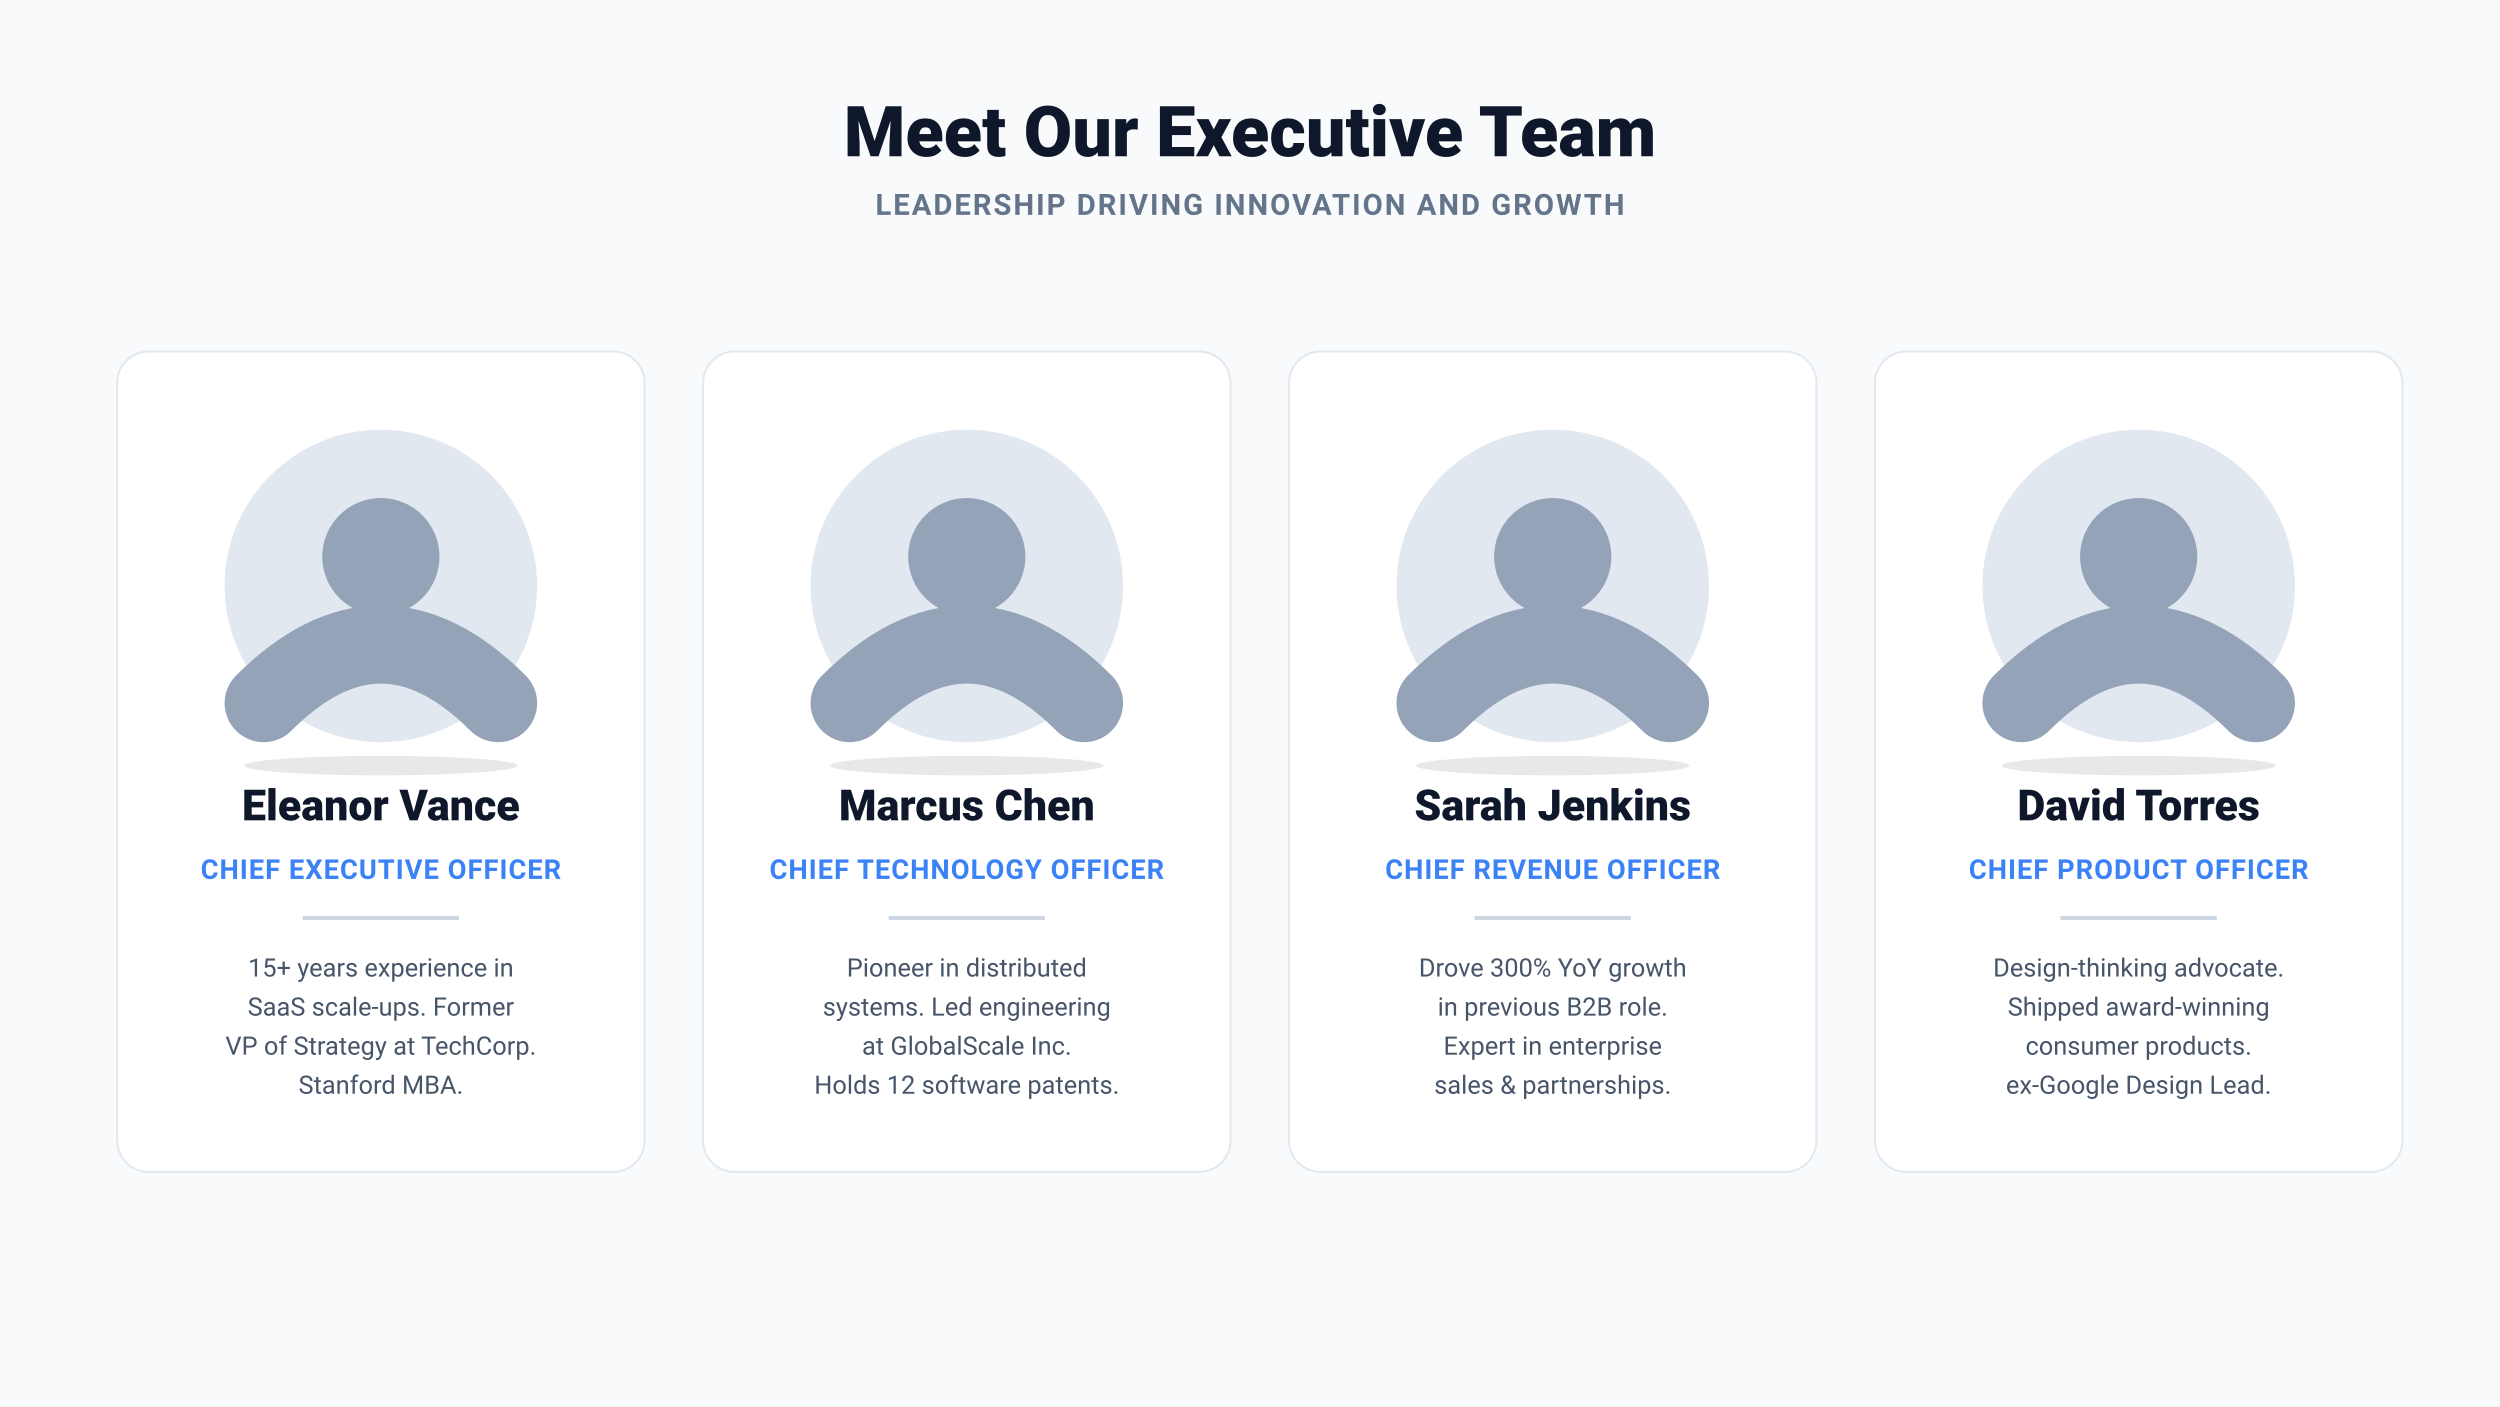
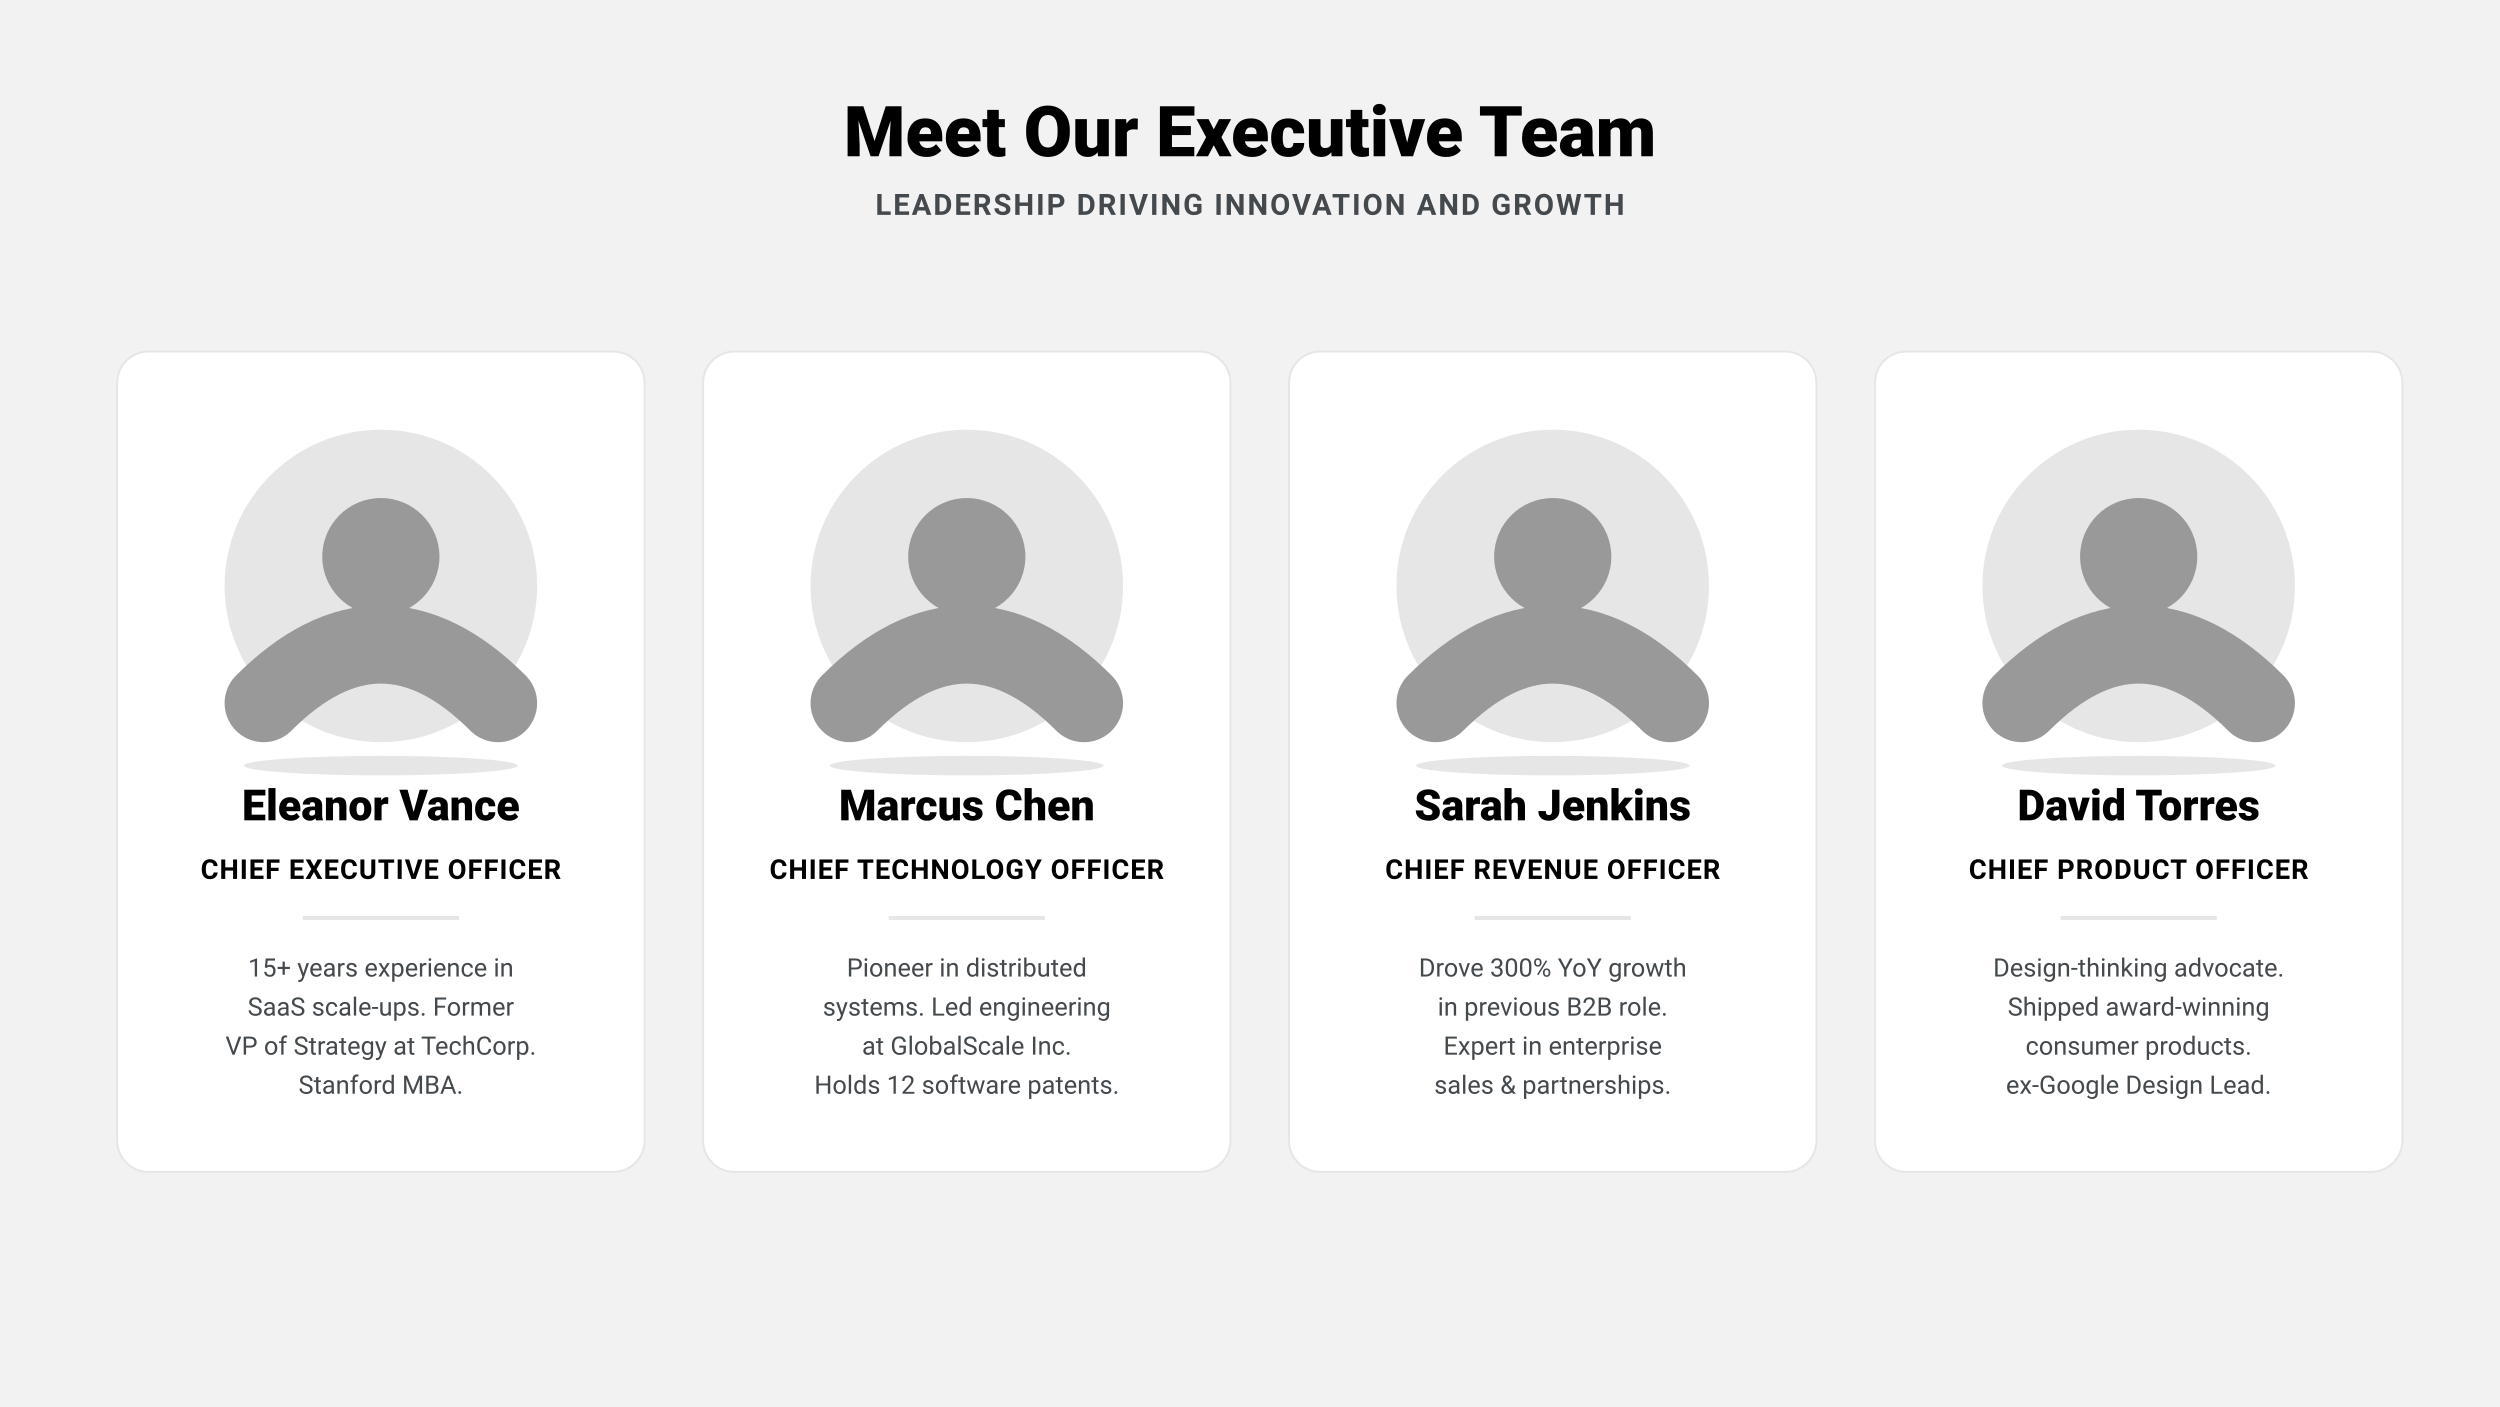
<svg xmlns="http://www.w3.org/2000/svg" viewBox="0 0 1280 720" width="1280" height="720">
  <defs>
    <filter id="cardShadow" x="-10%" y="-10%" width="120%" height="120%">
      <feGaussianBlur in="SourceAlpha" stdDeviation="6" />
      <feOffset dx="0" dy="4" />
      <feFlood flood-color="#0F172A" flood-opacity="0.05" />
      <feComposite in2="SourceAlpha" operator="in" />
      <feMerge>
        <feMergeNode />
        <feMergeNode in="SourceGraphic" />
      </feMerge>
    </filter>
    <clipPath id="circleClip">
      <circle cx="80" cy="80" r="80" />
    </clipPath>
  </defs>
-   <rect width="1280" height="720" fill="#F8FAFC" />
-   <text x="640" y="80" font-family="Roboto, -apple-system, BlinkMacSystemFont, 'Segoe UI', sans-serif" font-size="36" font-weight="800" fill="#0F172A" text-anchor="middle">Meet Our Executive Team</text>
-   <text x="640" y="110" font-family="Roboto, -apple-system, BlinkMacSystemFont, 'Segoe UI', sans-serif" font-size="15" font-weight="600" fill="#64748B" letter-spacing="1" text-anchor="middle">LEADERSHIP DRIVING INNOVATION AND GROWTH</text>
+   <rect width="1280" height="720" fill="#F2F2F2" />
+   <text x="640" y="80" font-family="Roboto, -apple-system, BlinkMacSystemFont, 'Segoe UI', sans-serif" font-size="36" font-weight="800" fill="#000000" text-anchor="middle">Meet Our Executive Team</text>
+   <text x="640" y="110" font-family="Roboto, -apple-system, BlinkMacSystemFont, 'Segoe UI', sans-serif" font-size="15" font-weight="600" fill="#44494D" letter-spacing="1" text-anchor="middle">LEADERSHIP DRIVING INNOVATION AND GROWTH</text>
  <g transform="translate(60, 180)">
    <g transform="translate(0, 0)">
-       <rect width="270" height="420" rx="16" fill="#FFFFFF" stroke="#E2E8F0" stroke-width="1" filter="url(#cardShadow)" />
+       <rect width="270" height="420" rx="16" fill="#FFFFFF" stroke="#E6E6E6" stroke-width="1" filter="url(#cardShadow)" />
      <g transform="translate(55, 40)">
-         <ellipse cx="80" cy="172" rx="70" ry="5" fill="#0F172A" opacity="0.10" />
-         <circle cx="80" cy="80" r="80" fill="#E2E8F0" />
-         <circle cx="80" cy="65" r="30" fill="#94A3B8" />
-         <path d="M 20 140 Q 80 80 140 140" fill="none" stroke="#94A3B8" stroke-width="40" stroke-linecap="round" />
+         <ellipse cx="80" cy="172" rx="70" ry="5" fill="#000000" opacity="0.10" />
+         <circle cx="80" cy="80" r="80" fill="#E6E6E6" />
+         <circle cx="80" cy="65" r="30" fill="#999999" />
+         <path d="M 20 140 Q 80 80 140 140" fill="none" stroke="#999999" stroke-width="40" stroke-linecap="round" />
      </g>
-       <text x="135" y="240" font-family="Roboto, -apple-system, BlinkMacSystemFont, sans-serif" font-size="22" font-weight="800" fill="#0F172A" text-anchor="middle">Eleanor Vance</text>
-       <text x="135" y="270" font-family="Roboto, -apple-system, BlinkMacSystemFont, sans-serif" font-size="14" font-weight="700" fill="#3B82F6" letter-spacing="0.5" text-anchor="middle">CHIEF EXECUTIVE OFFICER</text>
-       <line x1="95" y1="290" x2="175" y2="290" stroke="#CBD5E1" stroke-width="2" />
-       <text x="135" y="320" font-family="Roboto, -apple-system, BlinkMacSystemFont, sans-serif" font-size="13" fill="#475569" text-anchor="middle">
+       <text x="135" y="240" font-family="Roboto, -apple-system, BlinkMacSystemFont, sans-serif" font-size="22" font-weight="800" fill="#000000" text-anchor="middle">Eleanor Vance</text>
+       <text x="135" y="270" font-family="Roboto, -apple-system, BlinkMacSystemFont, sans-serif" font-size="14" font-weight="700" fill="#000000" letter-spacing="0.5" text-anchor="middle">CHIEF EXECUTIVE OFFICER</text>
+       <line x1="95" y1="290" x2="175" y2="290" stroke="#E6E6E6" stroke-width="2" />
+       <text x="135" y="320" font-family="Roboto, -apple-system, BlinkMacSystemFont, sans-serif" font-size="13" fill="#44494D" text-anchor="middle">
        <tspan>15+ years experience in</tspan>
      </text>
-       <text x="135" y="340" font-family="Roboto, -apple-system, BlinkMacSystemFont, sans-serif" font-size="13" fill="#475569" text-anchor="middle">
+       <text x="135" y="340" font-family="Roboto, -apple-system, BlinkMacSystemFont, sans-serif" font-size="13" fill="#44494D" text-anchor="middle">
        <tspan>SaaS scale-ups. Former</tspan>
      </text>
-       <text x="135" y="360" font-family="Roboto, -apple-system, BlinkMacSystemFont, sans-serif" font-size="13" fill="#475569" text-anchor="middle">
+       <text x="135" y="360" font-family="Roboto, -apple-system, BlinkMacSystemFont, sans-serif" font-size="13" fill="#44494D" text-anchor="middle">
        <tspan>VP of Strategy at TechCorp.</tspan>
      </text>
-       <text x="135" y="380" font-family="Roboto, -apple-system, BlinkMacSystemFont, sans-serif" font-size="13" fill="#475569" text-anchor="middle">
+       <text x="135" y="380" font-family="Roboto, -apple-system, BlinkMacSystemFont, sans-serif" font-size="13" fill="#44494D" text-anchor="middle">
        <tspan>Stanford MBA.</tspan>
      </text>
    </g>
    <g transform="translate(300, 0)">
-       <rect width="270" height="420" rx="16" fill="#FFFFFF" stroke="#E2E8F0" stroke-width="1" filter="url(#cardShadow)" />
+       <rect width="270" height="420" rx="16" fill="#FFFFFF" stroke="#E6E6E6" stroke-width="1" filter="url(#cardShadow)" />
      <g transform="translate(55, 40)">
-         <ellipse cx="80" cy="172" rx="70" ry="5" fill="#0F172A" opacity="0.10" />
-         <circle cx="80" cy="80" r="80" fill="#E2E8F0" />
-         <circle cx="80" cy="65" r="30" fill="#94A3B8" />
-         <path d="M 20 140 Q 80 80 140 140" fill="none" stroke="#94A3B8" stroke-width="40" stroke-linecap="round" />
+         <ellipse cx="80" cy="172" rx="70" ry="5" fill="#000000" opacity="0.10" />
+         <circle cx="80" cy="80" r="80" fill="#E6E6E6" />
+         <circle cx="80" cy="65" r="30" fill="#999999" />
+         <path d="M 20 140 Q 80 80 140 140" fill="none" stroke="#999999" stroke-width="40" stroke-linecap="round" />
      </g>
-       <text x="135" y="240" font-family="Roboto, -apple-system, BlinkMacSystemFont, sans-serif" font-size="22" font-weight="800" fill="#0F172A" text-anchor="middle">Marcus Chen</text>
-       <text x="135" y="270" font-family="Roboto, -apple-system, BlinkMacSystemFont, sans-serif" font-size="14" font-weight="700" fill="#3B82F6" letter-spacing="0.5" text-anchor="middle">CHIEF TECHNOLOGY OFFICER</text>
-       <line x1="95" y1="290" x2="175" y2="290" stroke="#CBD5E1" stroke-width="2" />
-       <text x="135" y="320" font-family="Roboto, -apple-system, BlinkMacSystemFont, sans-serif" font-size="13" fill="#475569" text-anchor="middle">
+       <text x="135" y="240" font-family="Roboto, -apple-system, BlinkMacSystemFont, sans-serif" font-size="22" font-weight="800" fill="#000000" text-anchor="middle">Marcus Chen</text>
+       <text x="135" y="270" font-family="Roboto, -apple-system, BlinkMacSystemFont, sans-serif" font-size="14" font-weight="700" fill="#000000" letter-spacing="0.5" text-anchor="middle">CHIEF TECHNOLOGY OFFICER</text>
+       <line x1="95" y1="290" x2="175" y2="290" stroke="#E6E6E6" stroke-width="2" />
+       <text x="135" y="320" font-family="Roboto, -apple-system, BlinkMacSystemFont, sans-serif" font-size="13" fill="#44494D" text-anchor="middle">
        <tspan>Pioneer in distributed</tspan>
      </text>
-       <text x="135" y="340" font-family="Roboto, -apple-system, BlinkMacSystemFont, sans-serif" font-size="13" fill="#475569" text-anchor="middle">
+       <text x="135" y="340" font-family="Roboto, -apple-system, BlinkMacSystemFont, sans-serif" font-size="13" fill="#44494D" text-anchor="middle">
        <tspan>systems. Led engineering</tspan>
      </text>
-       <text x="135" y="360" font-family="Roboto, -apple-system, BlinkMacSystemFont, sans-serif" font-size="13" fill="#475569" text-anchor="middle">
+       <text x="135" y="360" font-family="Roboto, -apple-system, BlinkMacSystemFont, sans-serif" font-size="13" fill="#44494D" text-anchor="middle">
        <tspan>at GlobalScale Inc.</tspan>
      </text>
-       <text x="135" y="380" font-family="Roboto, -apple-system, BlinkMacSystemFont, sans-serif" font-size="13" fill="#475569" text-anchor="middle">
+       <text x="135" y="380" font-family="Roboto, -apple-system, BlinkMacSystemFont, sans-serif" font-size="13" fill="#44494D" text-anchor="middle">
        <tspan>Holds 12 software patents.</tspan>
      </text>
    </g>
    <g transform="translate(600, 0)">
-       <rect width="270" height="420" rx="16" fill="#FFFFFF" stroke="#E2E8F0" stroke-width="1" filter="url(#cardShadow)" />
+       <rect width="270" height="420" rx="16" fill="#FFFFFF" stroke="#E6E6E6" stroke-width="1" filter="url(#cardShadow)" />
      <g transform="translate(55, 40)">
-         <ellipse cx="80" cy="172" rx="70" ry="5" fill="#0F172A" opacity="0.10" />
-         <circle cx="80" cy="80" r="80" fill="#E2E8F0" />
-         <circle cx="80" cy="65" r="30" fill="#94A3B8" />
-         <path d="M 20 140 Q 80 80 140 140" fill="none" stroke="#94A3B8" stroke-width="40" stroke-linecap="round" />
+         <ellipse cx="80" cy="172" rx="70" ry="5" fill="#000000" opacity="0.10" />
+         <circle cx="80" cy="80" r="80" fill="#E6E6E6" />
+         <circle cx="80" cy="65" r="30" fill="#999999" />
+         <path d="M 20 140 Q 80 80 140 140" fill="none" stroke="#999999" stroke-width="40" stroke-linecap="round" />
      </g>
-       <text x="135" y="240" font-family="Roboto, -apple-system, BlinkMacSystemFont, sans-serif" font-size="22" font-weight="800" fill="#0F172A" text-anchor="middle">Sarah Jenkins</text>
-       <text x="135" y="270" font-family="Roboto, -apple-system, BlinkMacSystemFont, sans-serif" font-size="14" font-weight="700" fill="#3B82F6" letter-spacing="0.5" text-anchor="middle">CHIEF REVENUE OFFICER</text>
-       <line x1="95" y1="290" x2="175" y2="290" stroke="#CBD5E1" stroke-width="2" />
-       <text x="135" y="320" font-family="Roboto, -apple-system, BlinkMacSystemFont, sans-serif" font-size="13" fill="#475569" text-anchor="middle">
+       <text x="135" y="240" font-family="Roboto, -apple-system, BlinkMacSystemFont, sans-serif" font-size="22" font-weight="800" fill="#000000" text-anchor="middle">Sarah Jenkins</text>
+       <text x="135" y="270" font-family="Roboto, -apple-system, BlinkMacSystemFont, sans-serif" font-size="14" font-weight="700" fill="#000000" letter-spacing="0.5" text-anchor="middle">CHIEF REVENUE OFFICER</text>
+       <line x1="95" y1="290" x2="175" y2="290" stroke="#E6E6E6" stroke-width="2" />
+       <text x="135" y="320" font-family="Roboto, -apple-system, BlinkMacSystemFont, sans-serif" font-size="13" fill="#44494D" text-anchor="middle">
        <tspan>Drove 300% YoY growth</tspan>
      </text>
-       <text x="135" y="340" font-family="Roboto, -apple-system, BlinkMacSystemFont, sans-serif" font-size="13" fill="#475569" text-anchor="middle">
+       <text x="135" y="340" font-family="Roboto, -apple-system, BlinkMacSystemFont, sans-serif" font-size="13" fill="#44494D" text-anchor="middle">
        <tspan>in previous B2B role.</tspan>
      </text>
-       <text x="135" y="360" font-family="Roboto, -apple-system, BlinkMacSystemFont, sans-serif" font-size="13" fill="#475569" text-anchor="middle">
+       <text x="135" y="360" font-family="Roboto, -apple-system, BlinkMacSystemFont, sans-serif" font-size="13" fill="#44494D" text-anchor="middle">
        <tspan>Expert in enterprise</tspan>
      </text>
-       <text x="135" y="380" font-family="Roboto, -apple-system, BlinkMacSystemFont, sans-serif" font-size="13" fill="#475569" text-anchor="middle">
+       <text x="135" y="380" font-family="Roboto, -apple-system, BlinkMacSystemFont, sans-serif" font-size="13" fill="#44494D" text-anchor="middle">
        <tspan>sales &amp; partnerships.</tspan>
      </text>
    </g>
    <g transform="translate(900, 0)">
-       <rect width="270" height="420" rx="16" fill="#FFFFFF" stroke="#E2E8F0" stroke-width="1" filter="url(#cardShadow)" />
+       <rect width="270" height="420" rx="16" fill="#FFFFFF" stroke="#E6E6E6" stroke-width="1" filter="url(#cardShadow)" />
      <g transform="translate(55, 40)">
-         <ellipse cx="80" cy="172" rx="70" ry="5" fill="#0F172A" opacity="0.10" />
-         <circle cx="80" cy="80" r="80" fill="#E2E8F0" />
-         <circle cx="80" cy="65" r="30" fill="#94A3B8" />
-         <path d="M 20 140 Q 80 80 140 140" fill="none" stroke="#94A3B8" stroke-width="40" stroke-linecap="round" />
+         <ellipse cx="80" cy="172" rx="70" ry="5" fill="#000000" opacity="0.10" />
+         <circle cx="80" cy="80" r="80" fill="#E6E6E6" />
+         <circle cx="80" cy="65" r="30" fill="#999999" />
+         <path d="M 20 140 Q 80 80 140 140" fill="none" stroke="#999999" stroke-width="40" stroke-linecap="round" />
      </g>
-       <text x="135" y="240" font-family="Roboto, -apple-system, BlinkMacSystemFont, sans-serif" font-size="22" font-weight="800" fill="#0F172A" text-anchor="middle">David Torres</text>
-       <text x="135" y="270" font-family="Roboto, -apple-system, BlinkMacSystemFont, sans-serif" font-size="14" font-weight="700" fill="#3B82F6" letter-spacing="0.5" text-anchor="middle">CHIEF PRODUCT OFFICER</text>
-       <line x1="95" y1="290" x2="175" y2="290" stroke="#CBD5E1" stroke-width="2" />
-       <text x="135" y="320" font-family="Roboto, -apple-system, BlinkMacSystemFont, sans-serif" font-size="13" fill="#475569" text-anchor="middle">
+       <text x="135" y="240" font-family="Roboto, -apple-system, BlinkMacSystemFont, sans-serif" font-size="22" font-weight="800" fill="#000000" text-anchor="middle">David Torres</text>
+       <text x="135" y="270" font-family="Roboto, -apple-system, BlinkMacSystemFont, sans-serif" font-size="14" font-weight="700" fill="#000000" letter-spacing="0.5" text-anchor="middle">CHIEF PRODUCT OFFICER</text>
+       <line x1="95" y1="290" x2="175" y2="290" stroke="#E6E6E6" stroke-width="2" />
+       <text x="135" y="320" font-family="Roboto, -apple-system, BlinkMacSystemFont, sans-serif" font-size="13" fill="#44494D" text-anchor="middle">
        <tspan>Design-thinking advocate.</tspan>
      </text>
-       <text x="135" y="340" font-family="Roboto, -apple-system, BlinkMacSystemFont, sans-serif" font-size="13" fill="#475569" text-anchor="middle">
+       <text x="135" y="340" font-family="Roboto, -apple-system, BlinkMacSystemFont, sans-serif" font-size="13" fill="#44494D" text-anchor="middle">
        <tspan>Shipped award-winning</tspan>
      </text>
-       <text x="135" y="360" font-family="Roboto, -apple-system, BlinkMacSystemFont, sans-serif" font-size="13" fill="#475569" text-anchor="middle">
+       <text x="135" y="360" font-family="Roboto, -apple-system, BlinkMacSystemFont, sans-serif" font-size="13" fill="#44494D" text-anchor="middle">
        <tspan>consumer products.</tspan>
      </text>
-       <text x="135" y="380" font-family="Roboto, -apple-system, BlinkMacSystemFont, sans-serif" font-size="13" fill="#475569" text-anchor="middle">
+       <text x="135" y="380" font-family="Roboto, -apple-system, BlinkMacSystemFont, sans-serif" font-size="13" fill="#44494D" text-anchor="middle">
        <tspan>ex-Google Design Lead.</tspan>
      </text>
    </g>
  </g>
</svg>
